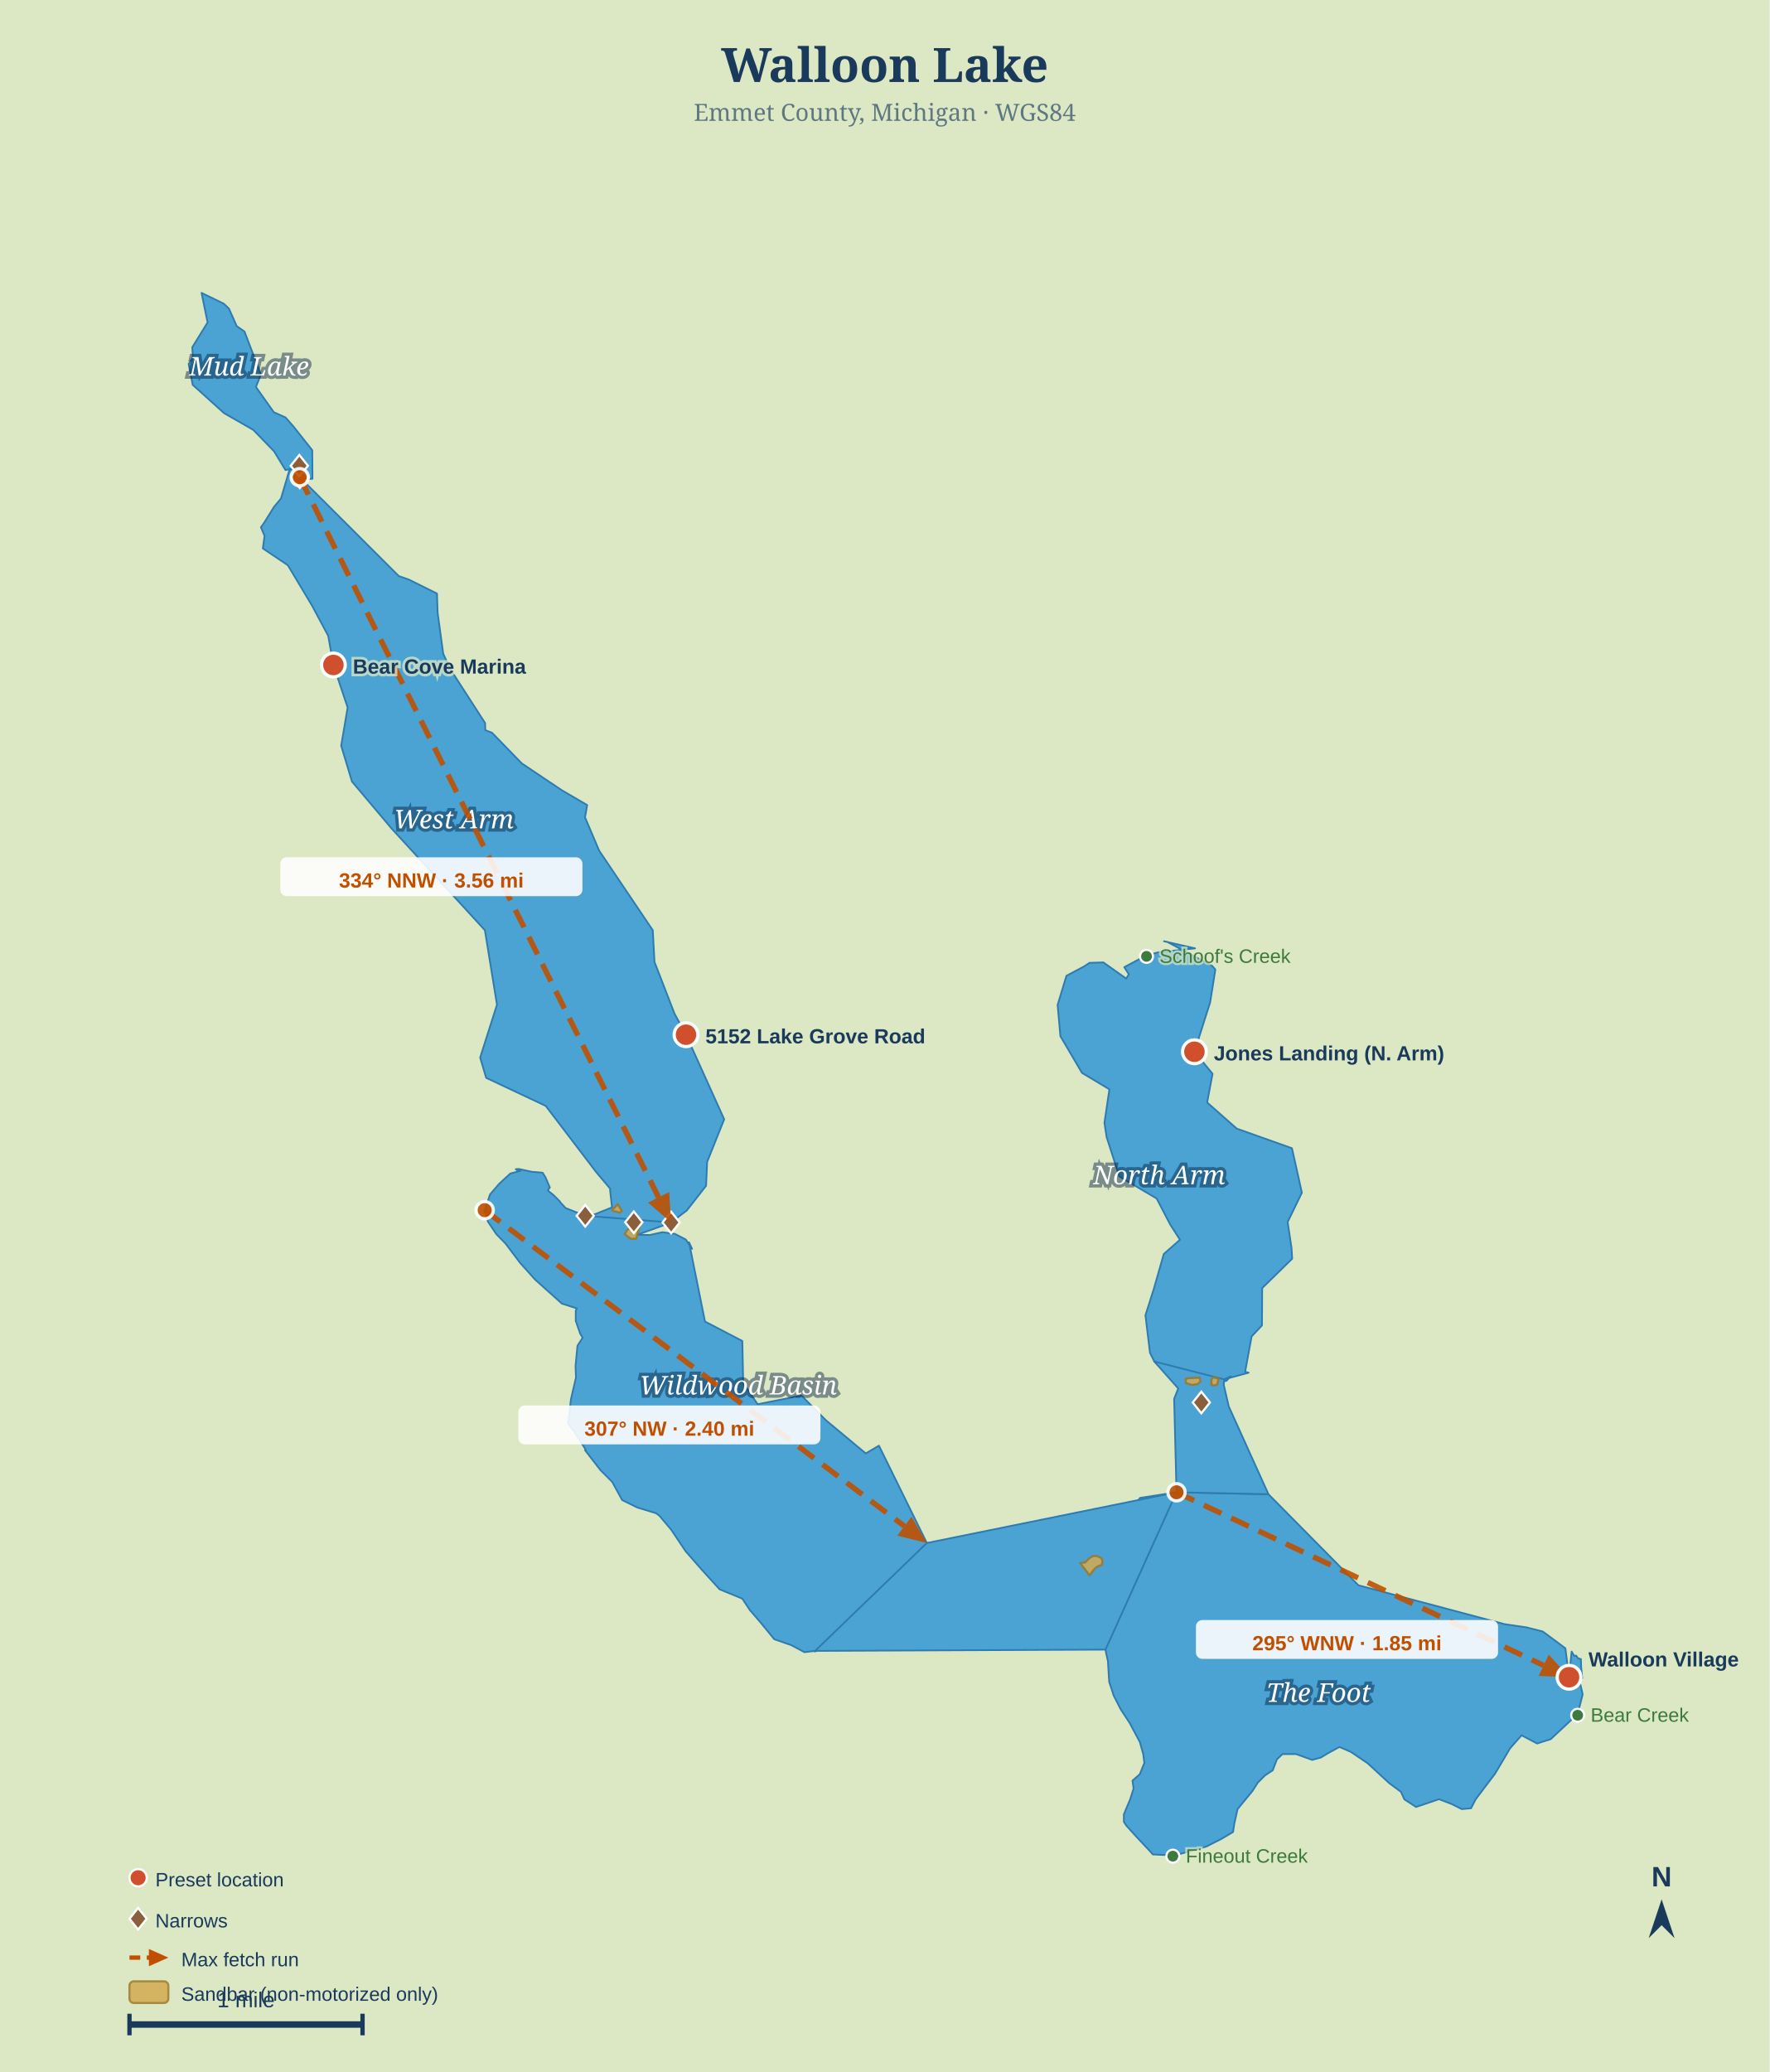
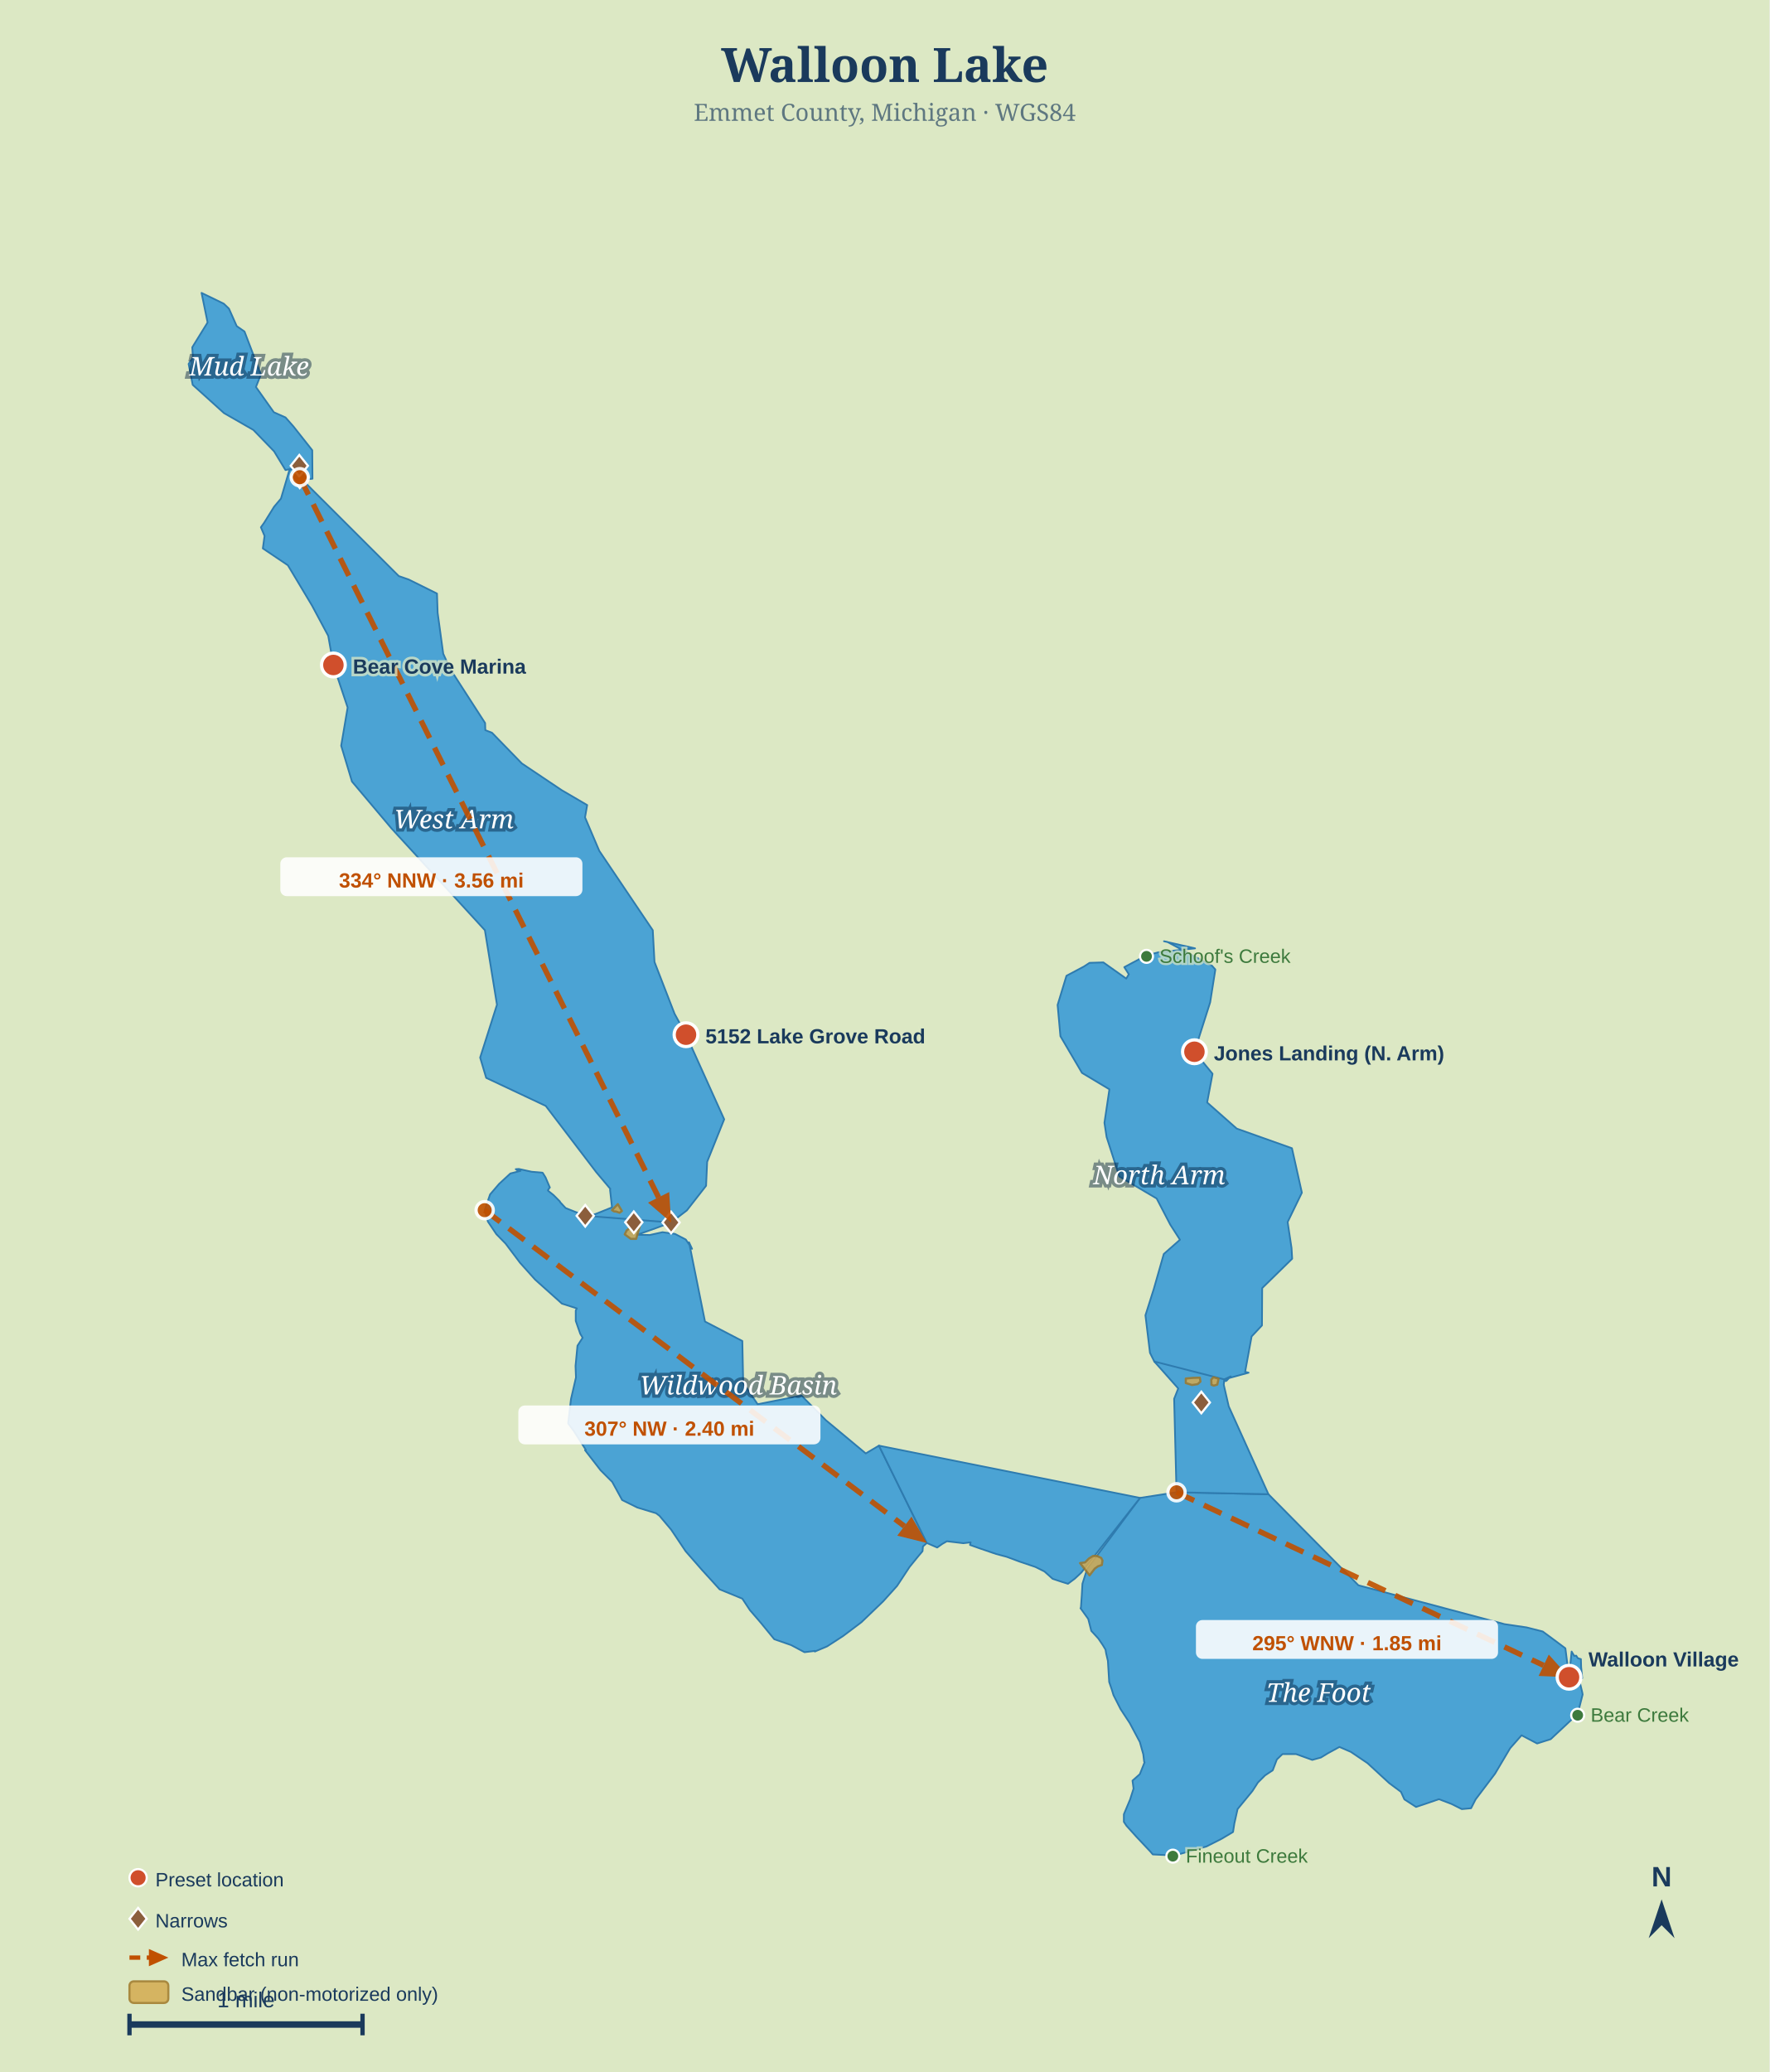
<svg xmlns="http://www.w3.org/2000/svg" width="820" height="960" viewBox="0 0 820 960">
  <rect width="820" height="960" fill="#dce8c4" />
  <polygon id="mud_lake" points="141.2,222.2 144.8,221.8 144.7,208.6 136.0,197.6 132.3,193.4 126.9,191.0 118.6,179.3 120.9,173.5 113.3,153.6 109.7,151.1 106.1,143.0 103.7,140.7 93.4,135.7 96.2,149.4 89.1,160.9 89.4,165.7 87.4,168.6 89.3,178.3 103.8,191.4 117.4,199.2 127.0,209.1 132.3,217.8 138.6,216.4 134.9,219.0" fill="#4BA3D4" stroke="#2E7BAF" stroke-width="0.8" stroke-linejoin="round" />
  <polygon id="west_arm" points="311.0,566.4 318.3,560.8 327.2,549.4 327.7,538.3 335.6,518.6 317.9,479.4 312.6,469.7 303.3,445.7 302.5,431.0 277.7,394.2 271.1,378.7 272.1,373.0 260.3,366.1 241.8,353.7 228.0,339.5 224.9,338.3 224.8,335.0 208.6,309.9 205.4,302.9 202.8,283.9 202.5,275.0 189.4,268.5 184.8,266.9 138.9,221.1 138.7,215.8 134.1,217.8 130.2,231.0 127.0,234.8 122.4,242.2 120.9,244.3 122.6,248.3 121.8,254.1 133.4,261.9 144.6,280.6 152.1,294.6 154.5,308.1 161.1,327.8 158.1,345.5 163.1,362.1 181.4,383.8 224.7,431.0 230.3,465.5 222.5,490.0 225.3,499.4 252.9,512.4 276.3,543.1 282.8,550.8 282.7,551.3 283.6,559.4 275.9,562.5 271.6,563.5 271.2,563.3 293.7,566.3" fill="#4BA3D4" stroke="#2E7BAF" stroke-width="0.8" stroke-linejoin="round" />
  <polygon id="north_arm" points="540.9,436.4 539.4,436.1 553.8,439.4 536.9,441.2 531.1,442.7 521.0,448.1 523.1,451.4 521.9,453.4 511.3,445.9 504.9,446.1 502.3,447.8 494.2,452.1 490.1,465.6 491.4,480.1 501.4,497.1 514.1,504.7 511.8,520.2 512.8,526.8 518.7,545.1 536.0,555.3 542.3,567.4 546.8,574.4 539.3,581.0 534.7,597.1 530.8,609.4 532.9,626.8 534.9,630.8 539.5,634.7 544.7,638.3 549.7,640.4 556.7,649.8 563.9,640.3 568.3,639.8 570.3,637.7 567.3,639.1 578.6,636.0 577.0,635.6 580.0,619.2 584.8,614.1 584.9,596.8 598.8,583.2 598.5,578.2 596.7,566.2 603.3,552.6 598.7,532.0 573.1,522.9 559.4,510.8 561.9,497.5 553.5,487.3 560.8,464.4 563.2,449.2 561.6,447.4" fill="#4BA3D4" stroke="#2E7BAF" stroke-width="0.8" stroke-linejoin="round" />
  <polygon id="the_foot" points="727.1,777.1 725.4,763.7 721.0,760.4 714.9,755.9 707.4,754.0 697.2,752.5 629.5,734.5 587.8,692.3 545.2,691.4 528.3,694.0 503.9,726.8 503.9,726.7 503.6,727.5 501.6,733.8 501.3,739.1 500.9,744.9 500.7,745.1 504.3,750.1 505.7,755.6 509.0,759.2 511.1,762.3 512.3,764.3 512.6,766.1 513.4,769.5 514.0,779.3 515.2,782.8 516.0,785.4 519.3,791.9 523.5,798.3 528.2,807.1 529.8,812.8 530.2,816.2 530.4,816.5 528.2,822.0 524.8,825.0 525.3,828.7 523.7,833.7 520.8,840.6 520.8,844.1 522.0,845.9 526.7,851.1 533.2,858.0 534.2,859.2 544.3,859.7 559.1,855.5 566.2,851.9 571.4,848.8 572.0,844.9 573.5,838.2 580.4,829.8 582.9,825.9 586.2,822.6 589.8,820.2 591.7,815.2 594.3,812.7 600.6,812.7 608.1,815.4 612.1,814.3 615.4,812.3 620.7,809.4 626.0,811.7 633.7,816.9 643.8,826.2 649.2,830.2 650.8,833.7 656.2,837.2 660.4,835.8 666.8,833.6 672.6,835.8 677.4,838.2 681.7,837.8 683.8,833.7 692.8,821.8 699.8,810.0 705.1,804.0 712.3,807.8 718.6,805.8 731.1,794.1 733.4,785.1 733.2,784.0 731.8,778.3 733.2,777.5 732.7,772.3 732.6,768.7 731.2,768.3 730.4,767.1 729.5,767.2 728.3,765.2" fill="#4BA3D4" stroke="#2E7BAF" stroke-width="0.8" stroke-linejoin="round" />
-   <polygon id="wildwood" points="311.0,566.4 304.0,569.0 295.3,572.1 301.1,572.2 307.0,570.9 312.8,571.7 317.8,574.3 320.7,578.6 319.3,575.6 326.7,612.3 344.0,621.3 344.4,640.9 351.1,650.6 371.4,646.6 382.7,658.0 401.2,673.4 407.3,669.8 429.5,714.9 434.3,717.0 436.7,715.3 438.8,714.1 446.4,715.0 449.8,714.6 449.5,715.8 454.0,717.4 461.6,720.0 466.5,721.3 472.4,723.5 479.8,726.0 484.0,728.1 487.8,731.5 491.7,732.8 494.9,733.8 498.1,731.4 501.1,728.6 427.7,716.5 427.5,718.7 425.4,721.2 421.5,726.0 415.7,734.8 409.3,741.9 399.2,751.6 390.7,758.0 383.3,762.8 377.6,765.2 377.7,764.9 372.8,765.5 366.6,762.2 358.8,759.5 352.5,751.8 347.5,746.0 344.0,740.7 339.9,739.0 333.5,736.4 325.4,727.5 317.7,718.7 311.0,708.7 305.6,702.3 304.0,701.1 295.4,698.5 288.3,695.0 283.7,686.6 282.8,685.7 278.3,681.2 271.1,671.9 271.5,671.8 265.9,663.0 263.5,659.8 263.3,659.4 264.6,648.2 266.9,638.2 266.7,632.9 267.6,623.5 270.0,619.8 268.9,618.0 266.8,612.0 266.8,607.2 267.3,606.2 260.4,604.0 248.0,592.9 241.0,585.1 234.3,576.2 230.0,571.8 226.1,566.0 224.6,560.8 224.6,560.7 227.1,553.4 231.3,548.5 236.5,543.7 241.2,542.5 239.5,542.1 239.0,541.7 240.4,541.6 246.4,542.9 251.2,543.3 251.5,543.4 252.8,545.5 254.8,550.2 254.8,550.1 253.9,551.5 254.0,551.7 256.5,553.7 259.5,556.7 259.5,556.9 262.1,559.7 267.6,561.9 266.6,561.5 271.6,563.3 271.2,563.3" fill="#4BA3D4" stroke="#2E7BAF" stroke-width="0.8" stroke-linejoin="round" />
-   <polygon id="channel" points="377.7,764.9 512.3,764.3 545.2,691.4 429.5,714.9" fill="#4BA3D4" stroke="#2E7BAF" stroke-width="0.8" stroke-linejoin="round" />
+   <polygon id="wildwood" points="311.0,566.4 304.0,569.0 295.3,572.1 301.1,572.2 307.0,570.9 312.8,571.7 317.8,574.3 320.7,578.6 319.3,575.6 326.7,612.3 344.0,621.3 344.4,640.9 351.1,650.6 371.4,646.6 382.7,658.0 401.2,673.4 407.3,669.8 429.5,714.9 427.7,716.5 427.5,718.7 425.4,721.2 421.5,726.0 415.7,734.8 409.3,741.9 399.2,751.6 390.7,758.0 383.3,762.8 377.6,765.2 377.7,764.9 372.8,765.5 366.6,762.2 358.8,759.5 352.5,751.8 347.5,746.0 344.0,740.7 339.9,739.0 333.5,736.4 325.4,727.5 317.7,718.7 311.0,708.7 305.6,702.3 304.0,701.1 295.4,698.5 288.3,695.0 283.7,686.6 282.8,685.7 278.3,681.2 271.1,671.9 271.5,671.8 265.9,663.0 263.5,659.8 263.3,659.4 264.6,648.2 266.9,638.2 266.7,632.9 267.6,623.5 270.0,619.8 268.9,618.0 266.8,612.0 266.8,607.2 267.3,606.2 260.4,604.0 248.0,592.9 241.0,585.1 234.3,576.2 230.0,571.8 226.1,566.0 224.6,560.8 224.6,560.7 227.1,553.4 231.3,548.5 236.5,543.7 241.2,542.5 239.5,542.1 239.0,541.7 240.4,541.6 246.4,542.9 251.2,543.3 251.5,543.4 252.8,545.5 254.8,550.2 254.8,550.1 253.9,551.5 254.0,551.7 256.5,553.7 259.5,556.7 259.5,556.9 262.1,559.7 267.6,561.9 266.6,561.5 271.6,563.3 271.2,563.3" fill="#4BA3D4" stroke="#2E7BAF" stroke-width="0.8" stroke-linejoin="round" />
+   <polygon id="channel" points="407.3,669.8 528.3,694.0 501.1,728.6 498.1,731.4 494.9,733.8 491.7,732.8 487.8,731.5 484.0,728.1 479.8,726.0 472.4,723.5 466.5,721.3 461.6,720.0 454.0,717.4 449.5,715.8 449.8,714.6 446.4,715.0 438.8,714.1 436.7,715.3 434.3,717.0 429.5,714.9" fill="#4BA3D4" stroke="#2E7BAF" stroke-width="0.8" stroke-linejoin="round" />
  <polygon id="na_foot_connector" points="534.9,630.8 546.0,643.3 544.1,648.1 545.2,691.4 587.8,692.3 569.4,651.6 567.1,641.6 567.3,639.1" fill="#4BA3D4" stroke="#2E7BAF" stroke-width="0.8" stroke-linejoin="round" />
  <text x="115.4" y="174.0" font-family="Georgia, serif" font-size="12" font-style="italic" fill="white" stroke="rgba(0,30,60,0.45)" stroke-width="3" paint-order="stroke" text-anchor="middle">Mud Lake</text>
  <text x="210.3" y="383.8" font-family="Georgia, serif" font-size="12" font-style="italic" fill="white" stroke="rgba(0,30,60,0.45)" stroke-width="3" paint-order="stroke" text-anchor="middle">West Arm</text>
  <text x="537.2" y="548.7" font-family="Georgia, serif" font-size="12" font-style="italic" fill="white" stroke="rgba(0,30,60,0.45)" stroke-width="3" paint-order="stroke" text-anchor="middle">North Arm</text>
  <text x="611.0" y="788.5" font-family="Georgia, serif" font-size="12" font-style="italic" fill="white" stroke="rgba(0,30,60,0.45)" stroke-width="3" paint-order="stroke" text-anchor="middle">The Foot</text>
  <text x="342.1" y="646.1" font-family="Georgia, serif" font-size="12" font-style="italic" fill="white" stroke="rgba(0,30,60,0.45)" stroke-width="3" paint-order="stroke" text-anchor="middle">Wildwood Basin</text>
  <polygon id="na_narrows_west_sandbar" points="549.5,638.7 552.8,638.4 556.0,638.3 556.3,640.1 555.0,641.3 552.4,641.7 549.5,640.8" fill="#D4AA50" stroke="#A07828" stroke-width="1" stroke-linejoin="round" opacity="0.85" />
  <polygon id="na_narrows_east_sandbar" points="564.7,638.8 562.3,638.1 561.3,639.2 561.4,641.6 562.5,642.0 564.1,641.5" fill="#D4AA50" stroke="#A07828" stroke-width="1" stroke-linejoin="round" opacity="0.85" />
  <polygon id="wa_narrows_west_sandbar" points="286.3,557.9 288.2,561.1 287.1,561.9 285.4,561.3 284.6,561.3 283.6,560.7" fill="#D4AA50" stroke="#A07828" stroke-width="1" stroke-linejoin="round" opacity="0.85" />
  <polygon id="wa_narrows_east_sandbar" points="297.1,565.9 292.9,568.1 290.4,570.1 289.5,571.9 292.3,574.0 294.8,574.0" fill="#D4AA50" stroke="#A07828" stroke-width="1" stroke-linejoin="round" opacity="0.85" />
  <polygon id="randall_point_sandbar" points="500.5,724.2 502.8,723.9 504.6,722.1 506.5,720.9 508.3,720.9 510.3,721.8 510.9,723.0 510.6,725.1 508.8,725.7 507.3,726.8 504.9,729.9" fill="#D4AA50" stroke="#A07828" stroke-width="1" stroke-linejoin="round" opacity="0.85" />
  <polygon points="311.0,561.4 315.0,566.4 311.0,571.4 307.0,566.4" fill="#8B5E3C" stroke="white" stroke-width="1" />
  <polygon points="271.2,558.3 275.2,563.3 271.2,568.3 267.2,563.3" fill="#8B5E3C" stroke="white" stroke-width="1" />
  <polygon points="556.7,644.8 560.7,649.8 556.7,654.8 552.7,649.8" fill="#8B5E3C" stroke="white" stroke-width="1" />
  <polygon points="138.9,216.1 142.9,221.1 138.9,226.1 134.9,221.1" fill="#8B5E3C" stroke="white" stroke-width="1" />
  <polygon points="138.7,210.8 142.7,215.8 138.7,220.8 134.7,215.8" fill="#8B5E3C" stroke="white" stroke-width="1" />
  <polygon points="293.7,561.3 297.7,566.3 293.7,571.3 289.7,566.3" fill="#8B5E3C" stroke="white" stroke-width="1" />
  <line x1="138.9" y1="221.1" x2="305.2" y2="554.8" stroke="#C05000" stroke-width="2.5" stroke-dasharray="9,5" opacity="0.9" />
  <polygon points="311.0,566.4 300.3,557.2 310.1,552.3" fill="#C05000" opacity="0.9" />
  <circle cx="138.9" cy="221.1" r="4" fill="#C05000" stroke="white" stroke-width="1.5" opacity="0.9" />
  <rect x="129.9" y="397.2" width="140" height="18" rx="3" fill="white" opacity="0.88" />
  <text x="199.9" y="411.2" text-anchor="middle" font-family="Arial, sans-serif" font-size="9.5" font-weight="bold" fill="#C05000">334° NNW  ·  3.56 mi</text>
  <line x1="224.6" y1="560.7" x2="419.1" y2="707.1" stroke="#C05000" stroke-width="2.5" stroke-dasharray="9,5" opacity="0.9" />
  <polygon points="429.5,714.9 415.8,711.5 422.4,702.7" fill="#C05000" opacity="0.9" />
  <circle cx="224.6" cy="560.7" r="4" fill="#C05000" stroke="white" stroke-width="1.5" opacity="0.9" />
  <rect x="240.2" y="651.2" width="140" height="18" rx="3" fill="white" opacity="0.88" />
  <text x="310.2" y="665.2" text-anchor="middle" font-family="Arial, sans-serif" font-size="9.5" font-weight="bold" fill="#C05000">307° NW  ·  2.40 mi</text>
  <line x1="545.2" y1="691.4" x2="715.3" y2="771.6" stroke="#C05000" stroke-width="2.5" stroke-dasharray="9,5" opacity="0.9" />
  <polygon points="727.1,777.1 713.0,776.5 717.7,766.6" fill="#C05000" opacity="0.9" />
  <circle cx="545.2" cy="691.4" r="4" fill="#C05000" stroke="white" stroke-width="1.5" opacity="0.9" />
  <rect x="554.2" y="750.6" width="140" height="18" rx="3" fill="white" opacity="0.88" />
  <text x="624.2" y="764.6" text-anchor="middle" font-family="Arial, sans-serif" font-size="9.5" font-weight="bold" fill="#C05000">295° WNW  ·  1.85 mi</text>
  <circle cx="317.9" cy="479.4" r="5.5" fill="#d04f2c" stroke="white" stroke-width="1.5" />
  <text x="326.9" y="483.4" font-family="Arial, sans-serif" font-size="9.5" font-weight="bold" fill="#1a3a5c" stroke="rgba(220,232,196,0.75)" stroke-width="2.5" paint-order="stroke">5152 Lake Grove Road</text>
  <circle cx="154.5" cy="308.1" r="5.5" fill="#d04f2c" stroke="white" stroke-width="1.5" />
  <text x="163.5" y="312.1" font-family="Arial, sans-serif" font-size="9.5" font-weight="bold" fill="#1a3a5c" stroke="rgba(220,232,196,0.75)" stroke-width="2.5" paint-order="stroke">Bear Cove Marina</text>
  <circle cx="727.1" cy="777.1" r="5.5" fill="#d04f2c" stroke="white" stroke-width="1.5" />
  <text x="736.1" y="772.1" font-family="Arial, sans-serif" font-size="9.5" font-weight="bold" fill="#1a3a5c" stroke="rgba(220,232,196,0.75)" stroke-width="2.5" paint-order="stroke">Walloon Village</text>
  <circle cx="553.5" cy="487.3" r="5.5" fill="#d04f2c" stroke="white" stroke-width="1.5" />
  <text x="562.5" y="491.3" font-family="Arial, sans-serif" font-size="9.5" font-weight="bold" fill="#1a3a5c" stroke="rgba(220,232,196,0.75)" stroke-width="2.5" paint-order="stroke">Jones Landing (N. Arm)</text>
  <circle cx="531.3" cy="443.1" r="3" fill="#3d7a3d" stroke="white" stroke-width="1" />
  <text x="537.3" y="446.1" font-family="Arial, sans-serif" font-size="9" fill="#3d7a3d" stroke="rgba(220,232,196,0.7)" stroke-width="2" paint-order="stroke">Schoof's Creek</text>
  <circle cx="543.5" cy="860.0" r="3" fill="#3d7a3d" stroke="white" stroke-width="1" />
  <text x="549.5" y="863.0" font-family="Arial, sans-serif" font-size="9" fill="#3d7a3d" stroke="rgba(220,232,196,0.7)" stroke-width="2" paint-order="stroke">Fineout Creek</text>
  <circle cx="731.1" cy="794.7" r="3" fill="#3d7a3d" stroke="white" stroke-width="1" />
  <text x="737.1" y="797.7" font-family="Arial, sans-serif" font-size="9" fill="#3d7a3d" stroke="rgba(220,232,196,0.7)" stroke-width="2" paint-order="stroke">Bear Creek</text>
  <text x="410" y="38" text-anchor="middle" font-family="Georgia, serif" font-size="22" font-weight="bold" fill="#1a3a5c">Walloon Lake</text>
  <text x="410" y="56" text-anchor="middle" font-family="Georgia, serif" font-size="11" fill="#1a3a5c" opacity="0.65">Emmet County, Michigan · WGS84</text>
  <polygon points="770,880 764,898 770,892 776,898" fill="#1a3a5c" />
  <text x="770" y="874" text-anchor="middle" font-family="Arial" font-size="13" font-weight="bold" fill="#1a3a5c">N</text>
  <line x1="60" y1="938" x2="168" y2="938" stroke="#1a3a5c" stroke-width="3" />
  <line x1="60" y1="933" x2="60" y2="943" stroke="#1a3a5c" stroke-width="2" />
  <line x1="168" y1="933" x2="168" y2="943" stroke="#1a3a5c" stroke-width="2" />
  <text x="114" y="930" text-anchor="middle" font-family="Arial" font-size="10" fill="#1a3a5c">1 mile</text>
  <circle cx="64" cy="870" r="4" fill="#d04f2c" stroke="white" stroke-width="1" />
  <text x="72" y="874" font-family="Arial" font-size="9" fill="#1a3a5c">Preset location</text>
  <polygon points="64,884 68,889 64,894 60,889" fill="#8B5E3C" stroke="white" stroke-width="1" />
  <text x="72" y="893" font-family="Arial" font-size="9" fill="#1a3a5c">Narrows</text>
  <line x1="60" y1="907" x2="74" y2="907" stroke="#C05000" stroke-width="2" stroke-dasharray="5,3" />
  <polygon points="78,907 69,903 69,911" fill="#C05000" />
  <text x="84" y="911" font-family="Arial" font-size="9" fill="#1a3a5c">Max fetch run</text>
  <rect x="60" y="918" width="18" height="10" rx="2" fill="#D4AA50" stroke="#A07828" stroke-width="1" opacity="0.85" />
  <text x="84" y="927" font-family="Arial" font-size="9" fill="#1a3a5c">Sandbar (non-motorized only)</text>
</svg>
